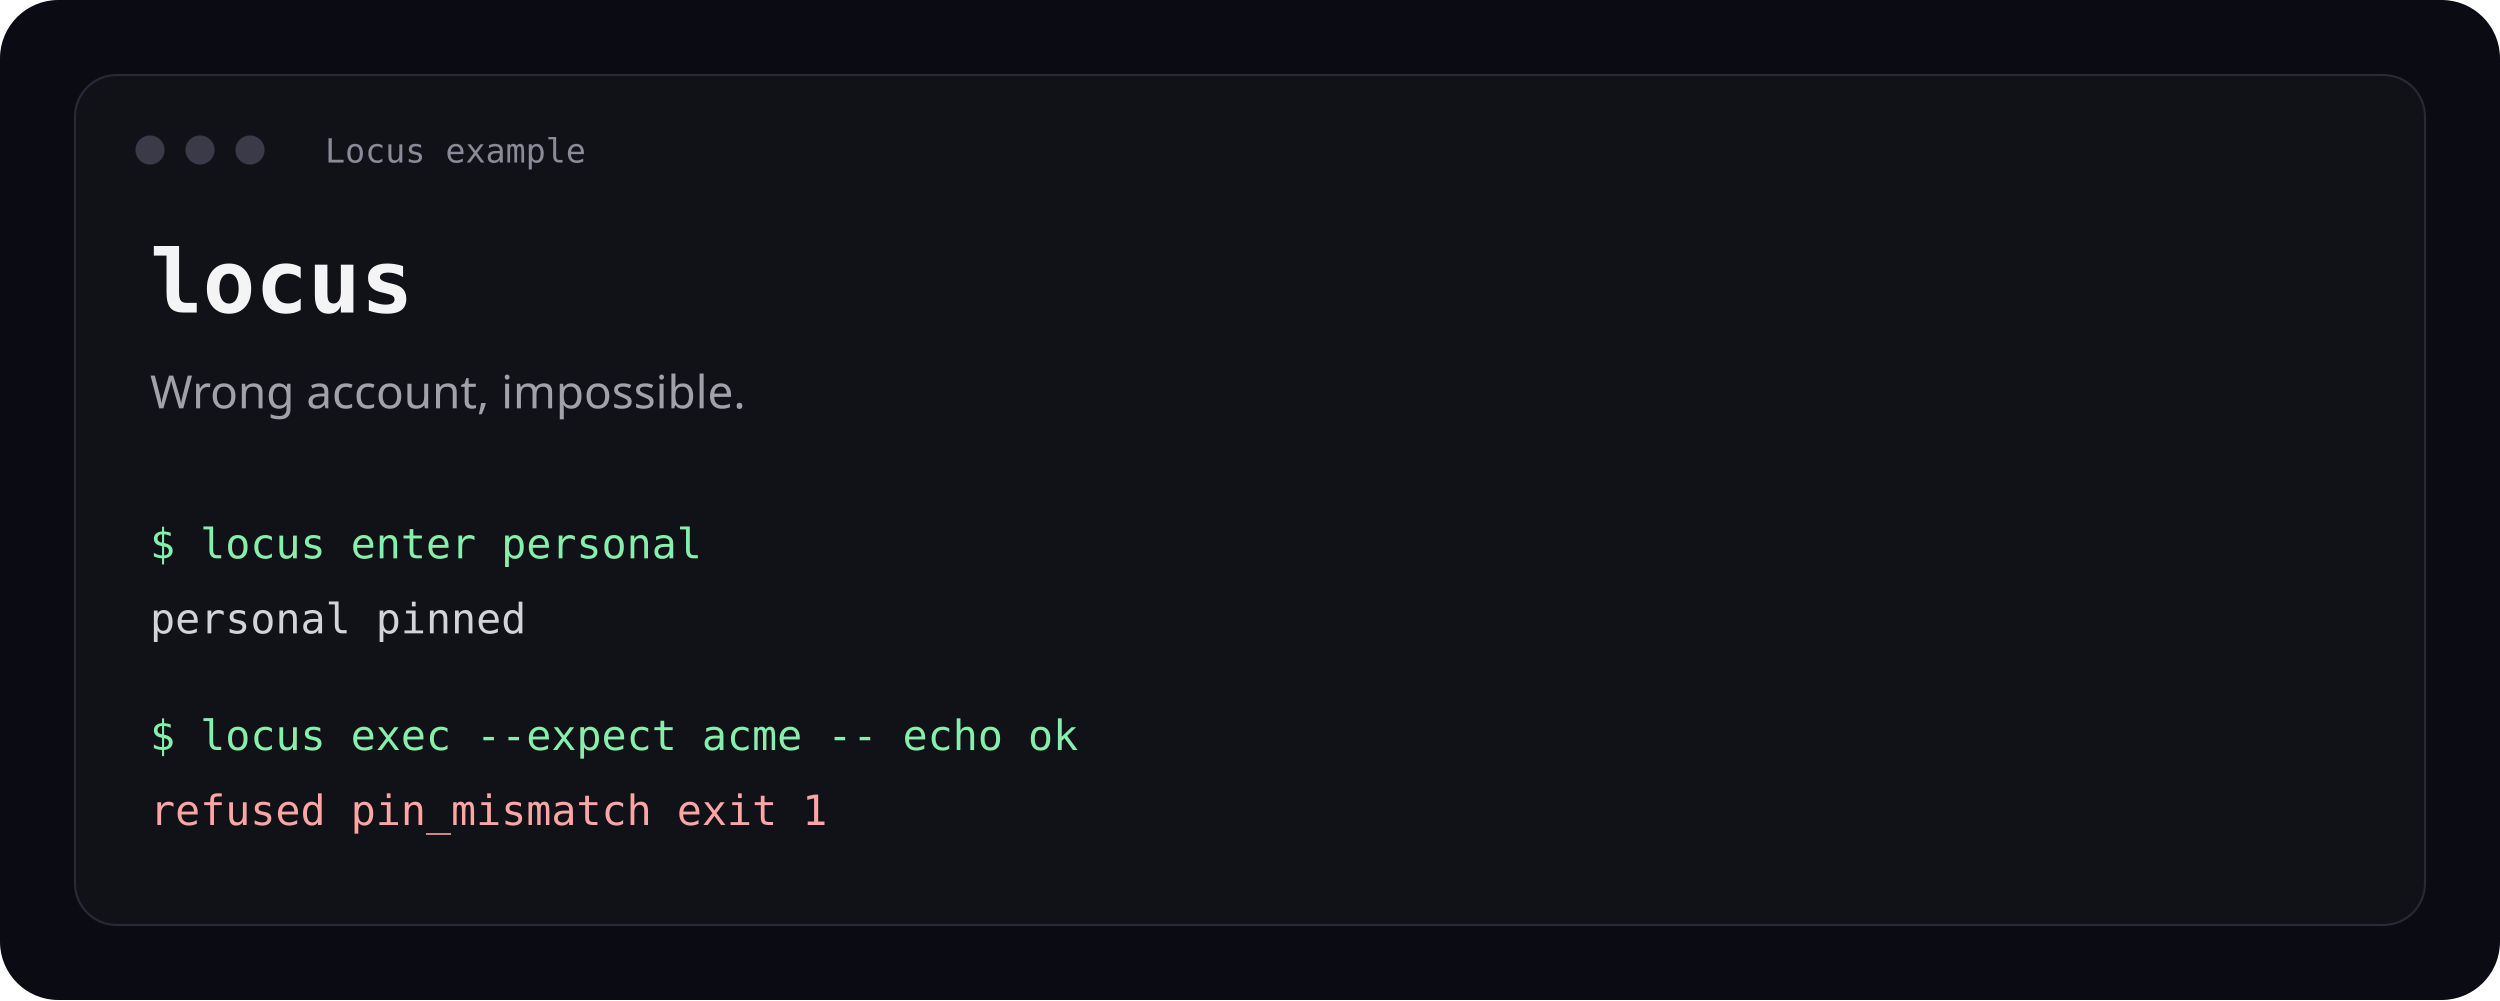
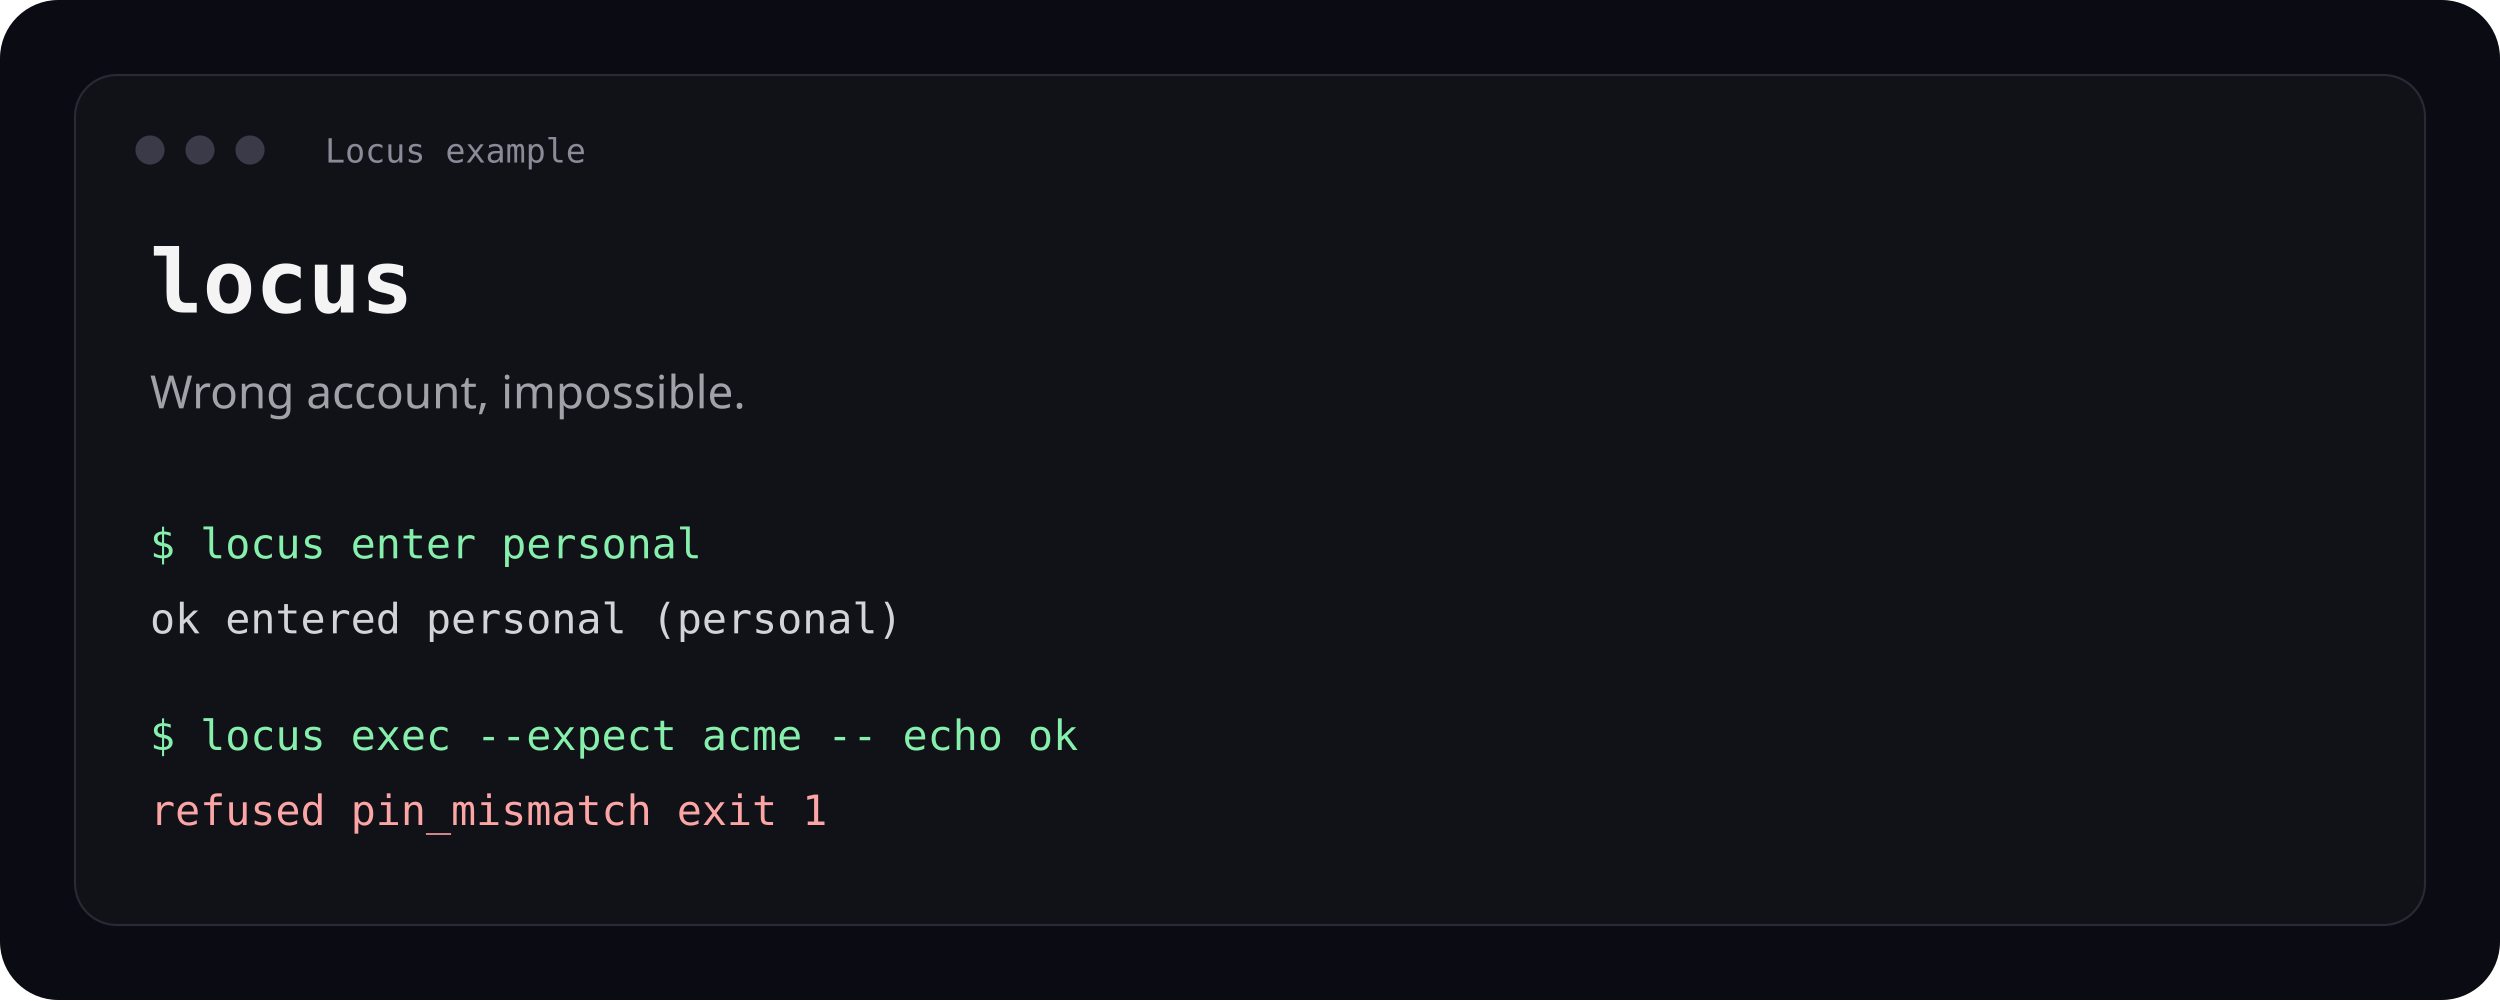
<svg xmlns="http://www.w3.org/2000/svg" width="1200" height="480" viewBox="0 0 1200 480" role="img" aria-labelledby="heroTitle heroDesc">
  <rect width="1200" height="480" rx="28" fill="#0b0b14" />
  <rect x="36" y="36" width="1128" height="408" rx="20" fill="#111118" stroke="#2a2a36" />
  <circle cx="72" cy="72" r="7" fill="#3a3a48" />
  <circle cx="96" cy="72" r="7" fill="#3a3a48" />
  <circle cx="120" cy="72" r="7" fill="#3a3a48" />
  <text x="156" y="78" fill="#8a8a98" font-family="ui-monospace, SFMono-Regular, Menlo, Consolas, monospace" font-size="16">Locus example</text>
  <text x="72" y="150" fill="#f4f4f5" font-family="ui-monospace, SFMono-Regular, Menlo, Consolas, monospace" font-size="42" font-weight="700">locus</text>
  <text x="72" y="196" fill="#a1a1aa" font-family="ui-sans-serif, system-ui, sans-serif" font-size="22">Wrong account, impossible.</text>
  <text x="72" y="268" fill="#86efac" font-family="ui-monospace, SFMono-Regular, Menlo, Consolas, monospace" font-size="20">$ locus enter personal</text>
-   <text x="72" y="304" fill="#d4d4d8" font-family="ui-monospace, SFMono-Regular, Menlo, Consolas, monospace" font-size="20">personal pinned</text>
+   <text x="72" y="304" fill="#d4d4d8" font-family="ui-monospace, SFMono-Regular, Menlo, Consolas, monospace" font-size="20">ok entered personal (personal)</text>
  <text x="72" y="360" fill="#86efac" font-family="ui-monospace, SFMono-Regular, Menlo, Consolas, monospace" font-size="20">$ locus exec --expect acme -- echo ok</text>
  <text x="72" y="396" fill="#fca5a5" font-family="ui-monospace, SFMono-Regular, Menlo, Consolas, monospace" font-size="20">refused  pin_mismatch  exit 1</text>
</svg>
